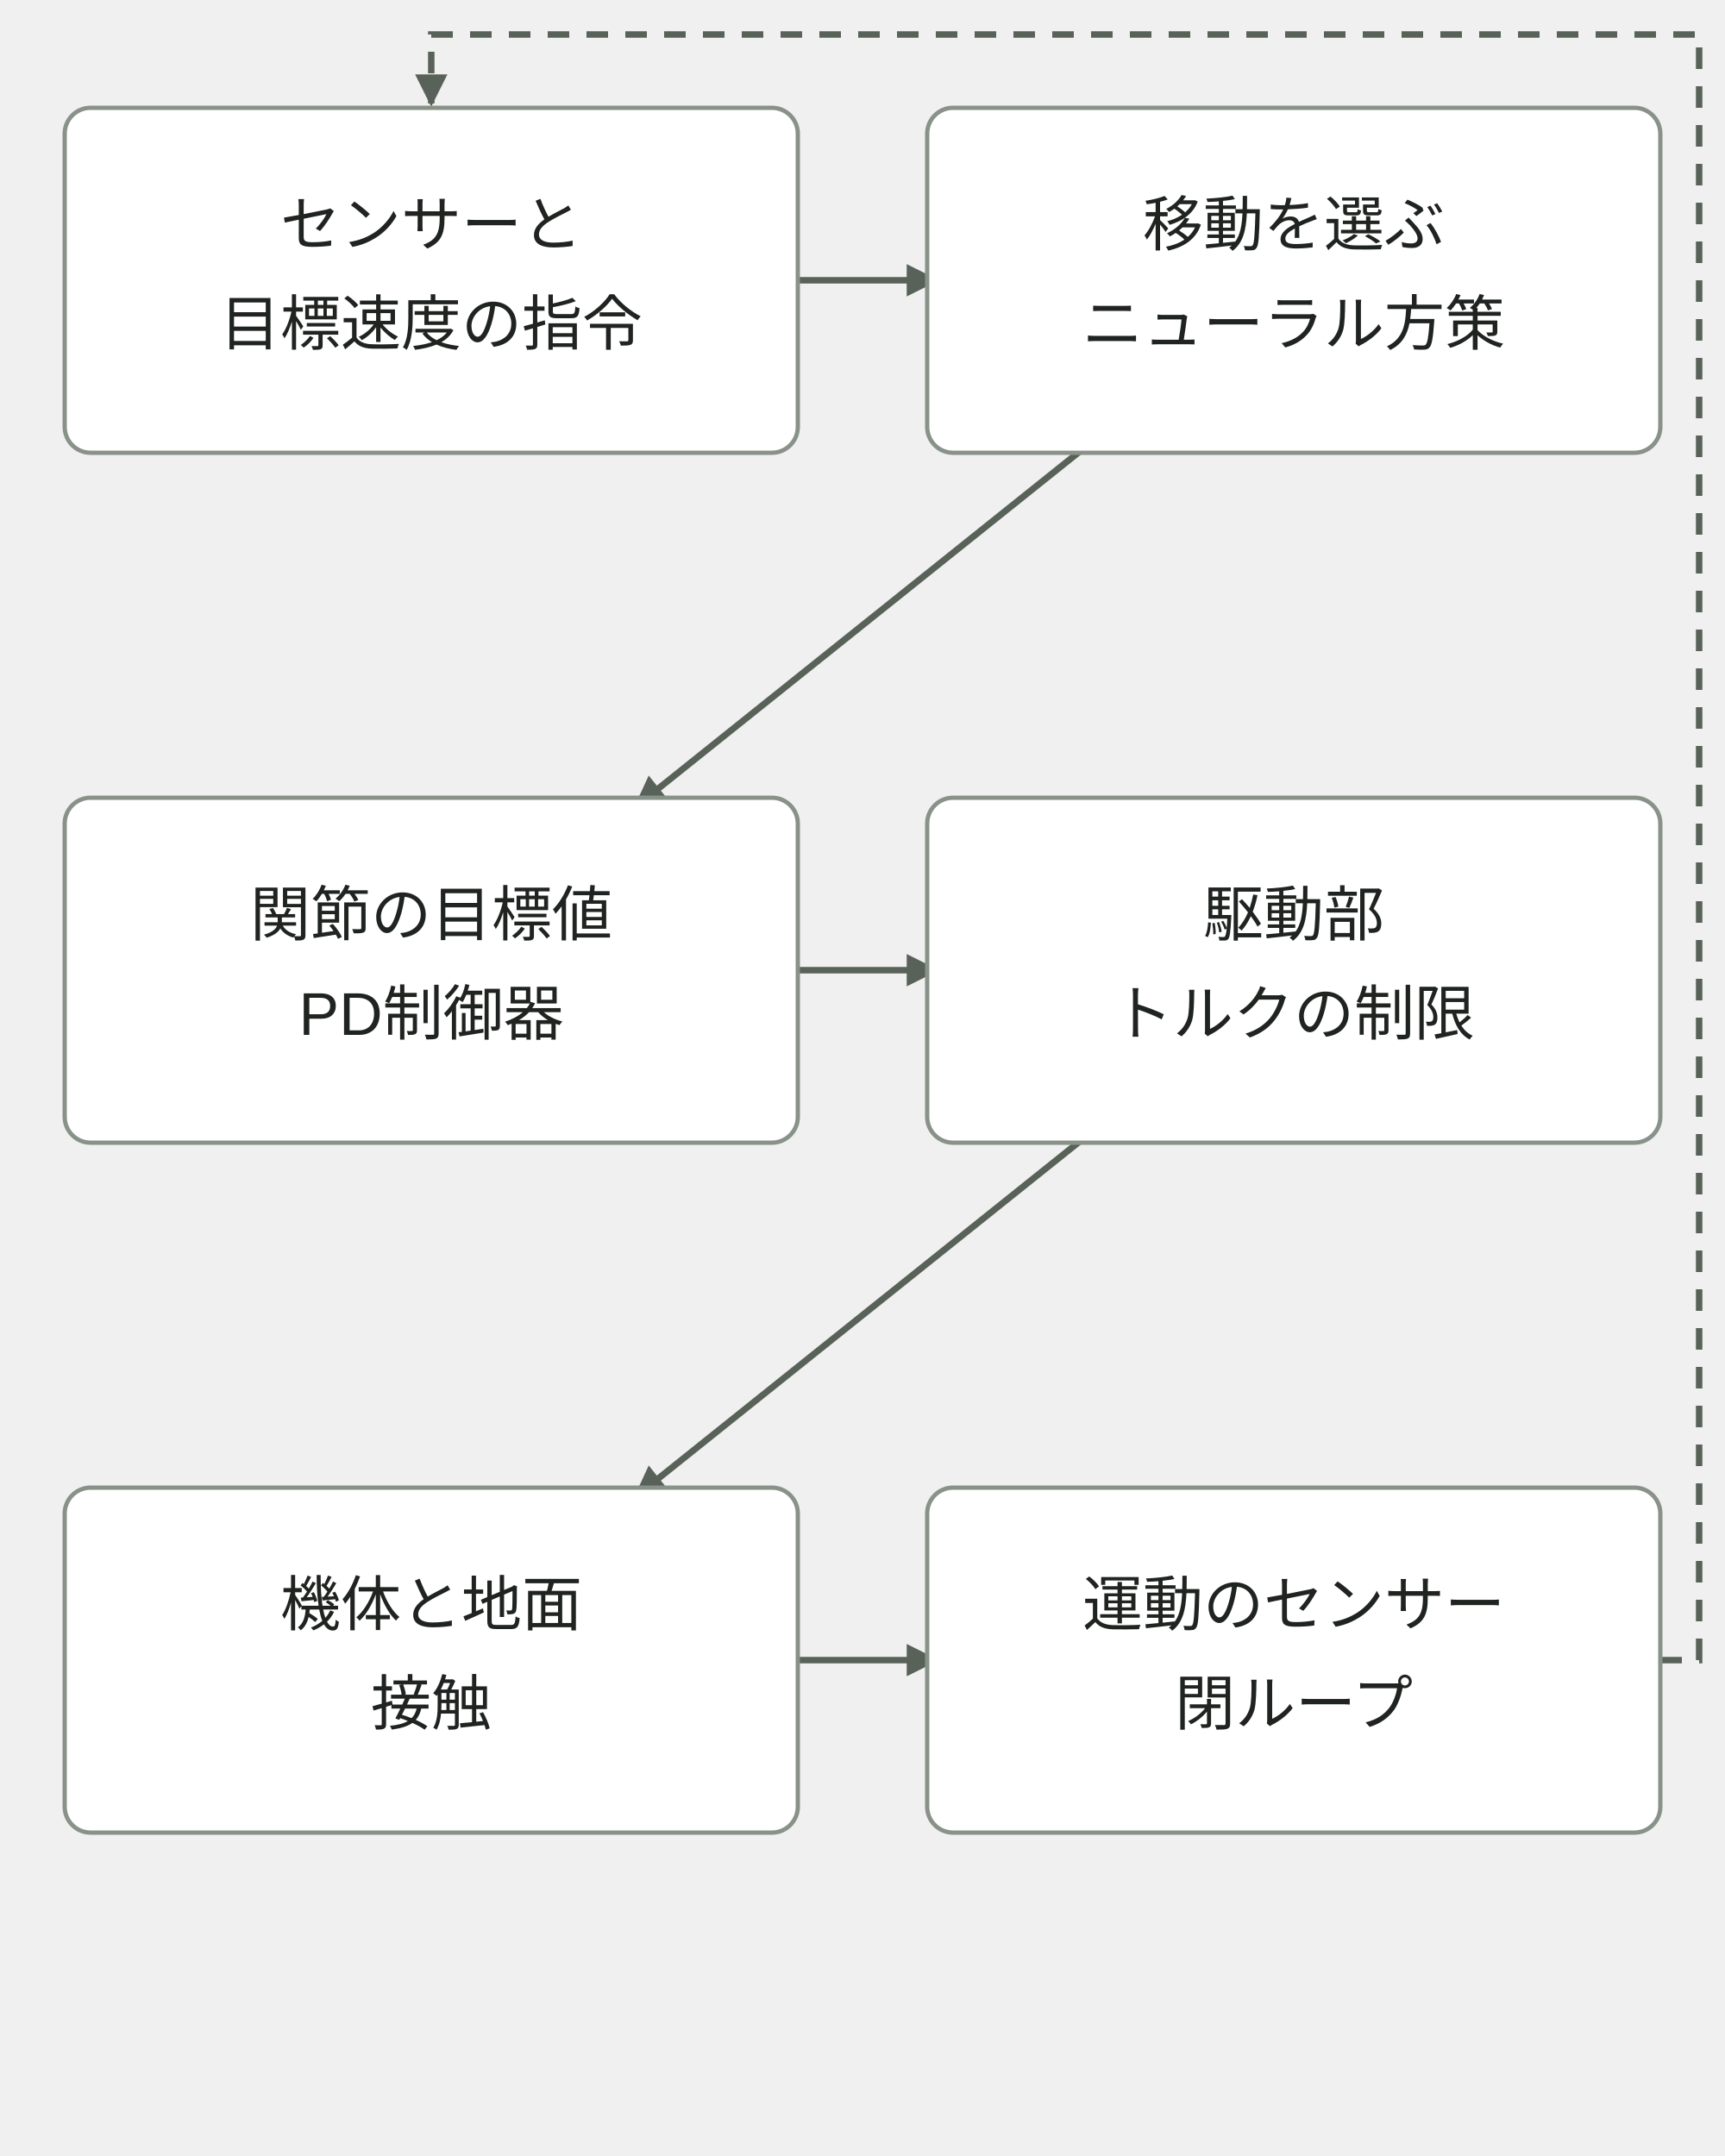
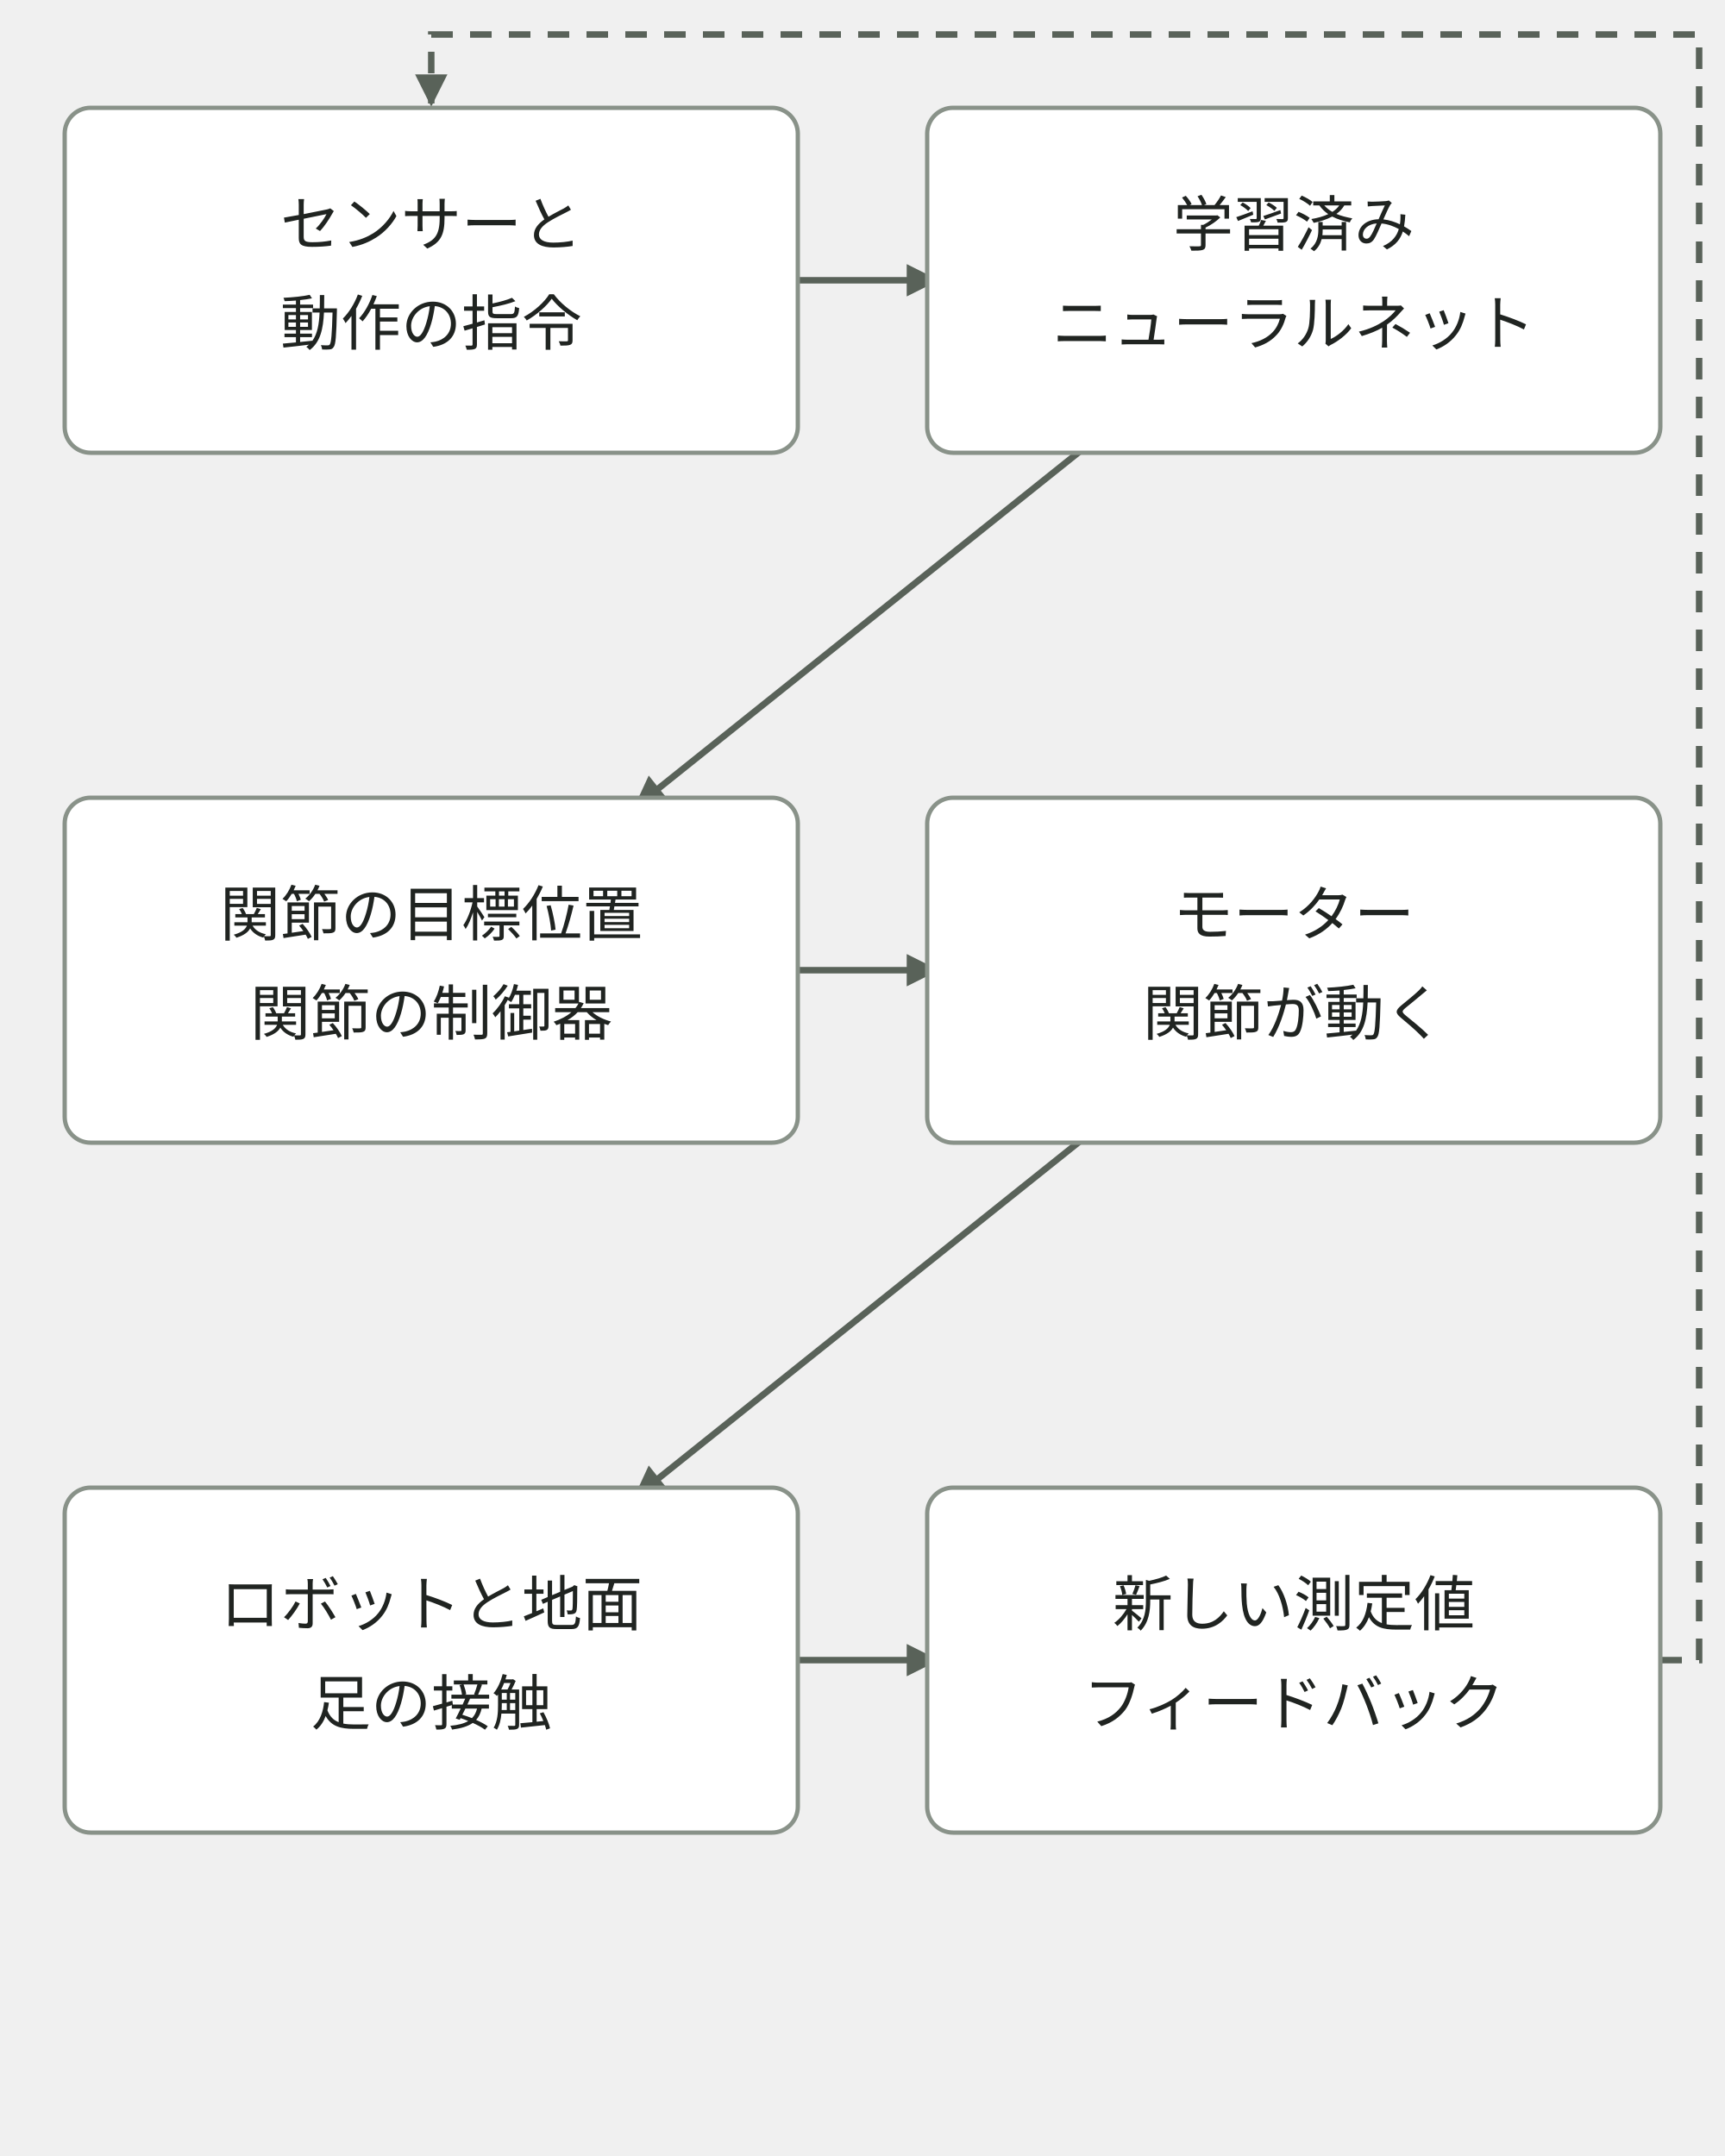
<svg xmlns="http://www.w3.org/2000/svg" viewBox="0 0 400 500" role="img" aria-labelledby="locomotion-ja-title locomotion-ja-desc">
  <style>text{font-family:Arial,sans-serif;fill:#202421}@media(prefers-reduced-motion:reduce){.atlas-pulse{display:none}}</style>
  <defs>
    <marker id="locomotion-ja-arrow" viewBox="0 0 10 10" refX="9" refY="5" markerWidth="5" markerHeight="5" orient="auto">
      <path d="M0 0 10 5 0 10Z" fill="#596259" />
    </marker>
  </defs>
  <path d="M183.0 65.0 L217.0 65.0" fill="none" stroke="#596259" stroke-width="1.5" marker-end="url(#locomotion-ja-arrow)" />
  <path d="M252.5 103.0 L147.5 187.0" fill="none" stroke="#596259" stroke-width="1.5" marker-end="url(#locomotion-ja-arrow)" />
  <path d="M183.0 225.0 L217.0 225.0" fill="none" stroke="#596259" stroke-width="1.5" marker-end="url(#locomotion-ja-arrow)" />
  <path d="M252.5 263.0 L147.5 347.0" fill="none" stroke="#596259" stroke-width="1.5" marker-end="url(#locomotion-ja-arrow)" />
  <path d="M183.0 385.0 L217.0 385.0" fill="none" stroke="#596259" stroke-width="1.5" marker-end="url(#locomotion-ja-arrow)" />
  <path d="M385 385 L394 385 L394 8 L100 8 L100 24" fill="none" stroke="#596259" stroke-width="1.5" stroke-dasharray="5 4" marker-end="url(#locomotion-ja-arrow)" />
  <rect x="15" y="25" width="170" height="80" rx="6" fill="white" stroke="#899289" />
  <text x="100" y="57" text-anchor="middle" font-size="14">センサーと</text>
-   <text x="100" y="80" text-anchor="middle" font-size="14">目標速度の指令</text>
+   <text x="100" y="80" text-anchor="middle" font-size="14">動作の指令</text>
  <rect x="215" y="25" width="170" height="80" rx="6" fill="white" stroke="#899289" />
-   <text x="300" y="57" text-anchor="middle" font-size="14">移動を選ぶ</text>
-   <text x="300" y="80" text-anchor="middle" font-size="14">ニューラル方策</text>
+   <text x="300" y="57" text-anchor="middle" font-size="14">学習済み</text>
+   <text x="300" y="80" text-anchor="middle" font-size="14">ニューラルネット</text>
  <rect x="15" y="185" width="170" height="80" rx="6" fill="white" stroke="#899289" />
-   <text x="100" y="217" text-anchor="middle" font-size="14">関節の目標値</text>
-   <text x="100" y="240" text-anchor="middle" font-size="14">PD制御器</text>
+   <text x="100" y="217" text-anchor="middle" font-size="14">関節の目標位置</text>
+   <text x="100" y="240" text-anchor="middle" font-size="14">関節の制御器</text>
  <rect x="215" y="185" width="170" height="80" rx="6" fill="white" stroke="#899289" />
-   <text x="300" y="217" text-anchor="middle" font-size="14">駆動部</text>
-   <text x="300" y="240" text-anchor="middle" font-size="14">トルクの制限</text>
+   <text x="300" y="217" text-anchor="middle" font-size="14">モーター</text>
+   <text x="300" y="240" text-anchor="middle" font-size="14">関節が動く</text>
  <rect x="15" y="345" width="170" height="80" rx="6" fill="white" stroke="#899289" />
-   <text x="100" y="377" text-anchor="middle" font-size="14">機体と地面</text>
-   <text x="100" y="400" text-anchor="middle" font-size="14">接触</text>
+   <text x="100" y="377" text-anchor="middle" font-size="14">ロボットと地面</text>
+   <text x="100" y="400" text-anchor="middle" font-size="14">足の接触</text>
  <rect x="215" y="345" width="170" height="80" rx="6" fill="white" stroke="#899289" />
-   <text x="300" y="377" text-anchor="middle" font-size="14">運動のセンサー</text>
-   <text x="300" y="400" text-anchor="middle" font-size="14">閉ループ</text>
+   <text x="300" y="377" text-anchor="middle" font-size="14">新しい測定値</text>
+   <text x="300" y="400" text-anchor="middle" font-size="14">フィードバック</text>
  <g class="atlas-pulse" opacity="0">
    <circle r="3" fill="#8b2020">
      <animateMotion dur="6s" repeatCount="indefinite" path="M183.0 65.0 L217.0 65.0" />
    </circle>
    <animate attributeName="opacity" values="0;1;1;0;0" keyTimes="0;0.06;0.7;0.8;1" dur="6s" repeatCount="indefinite" />
  </g>
</svg>
